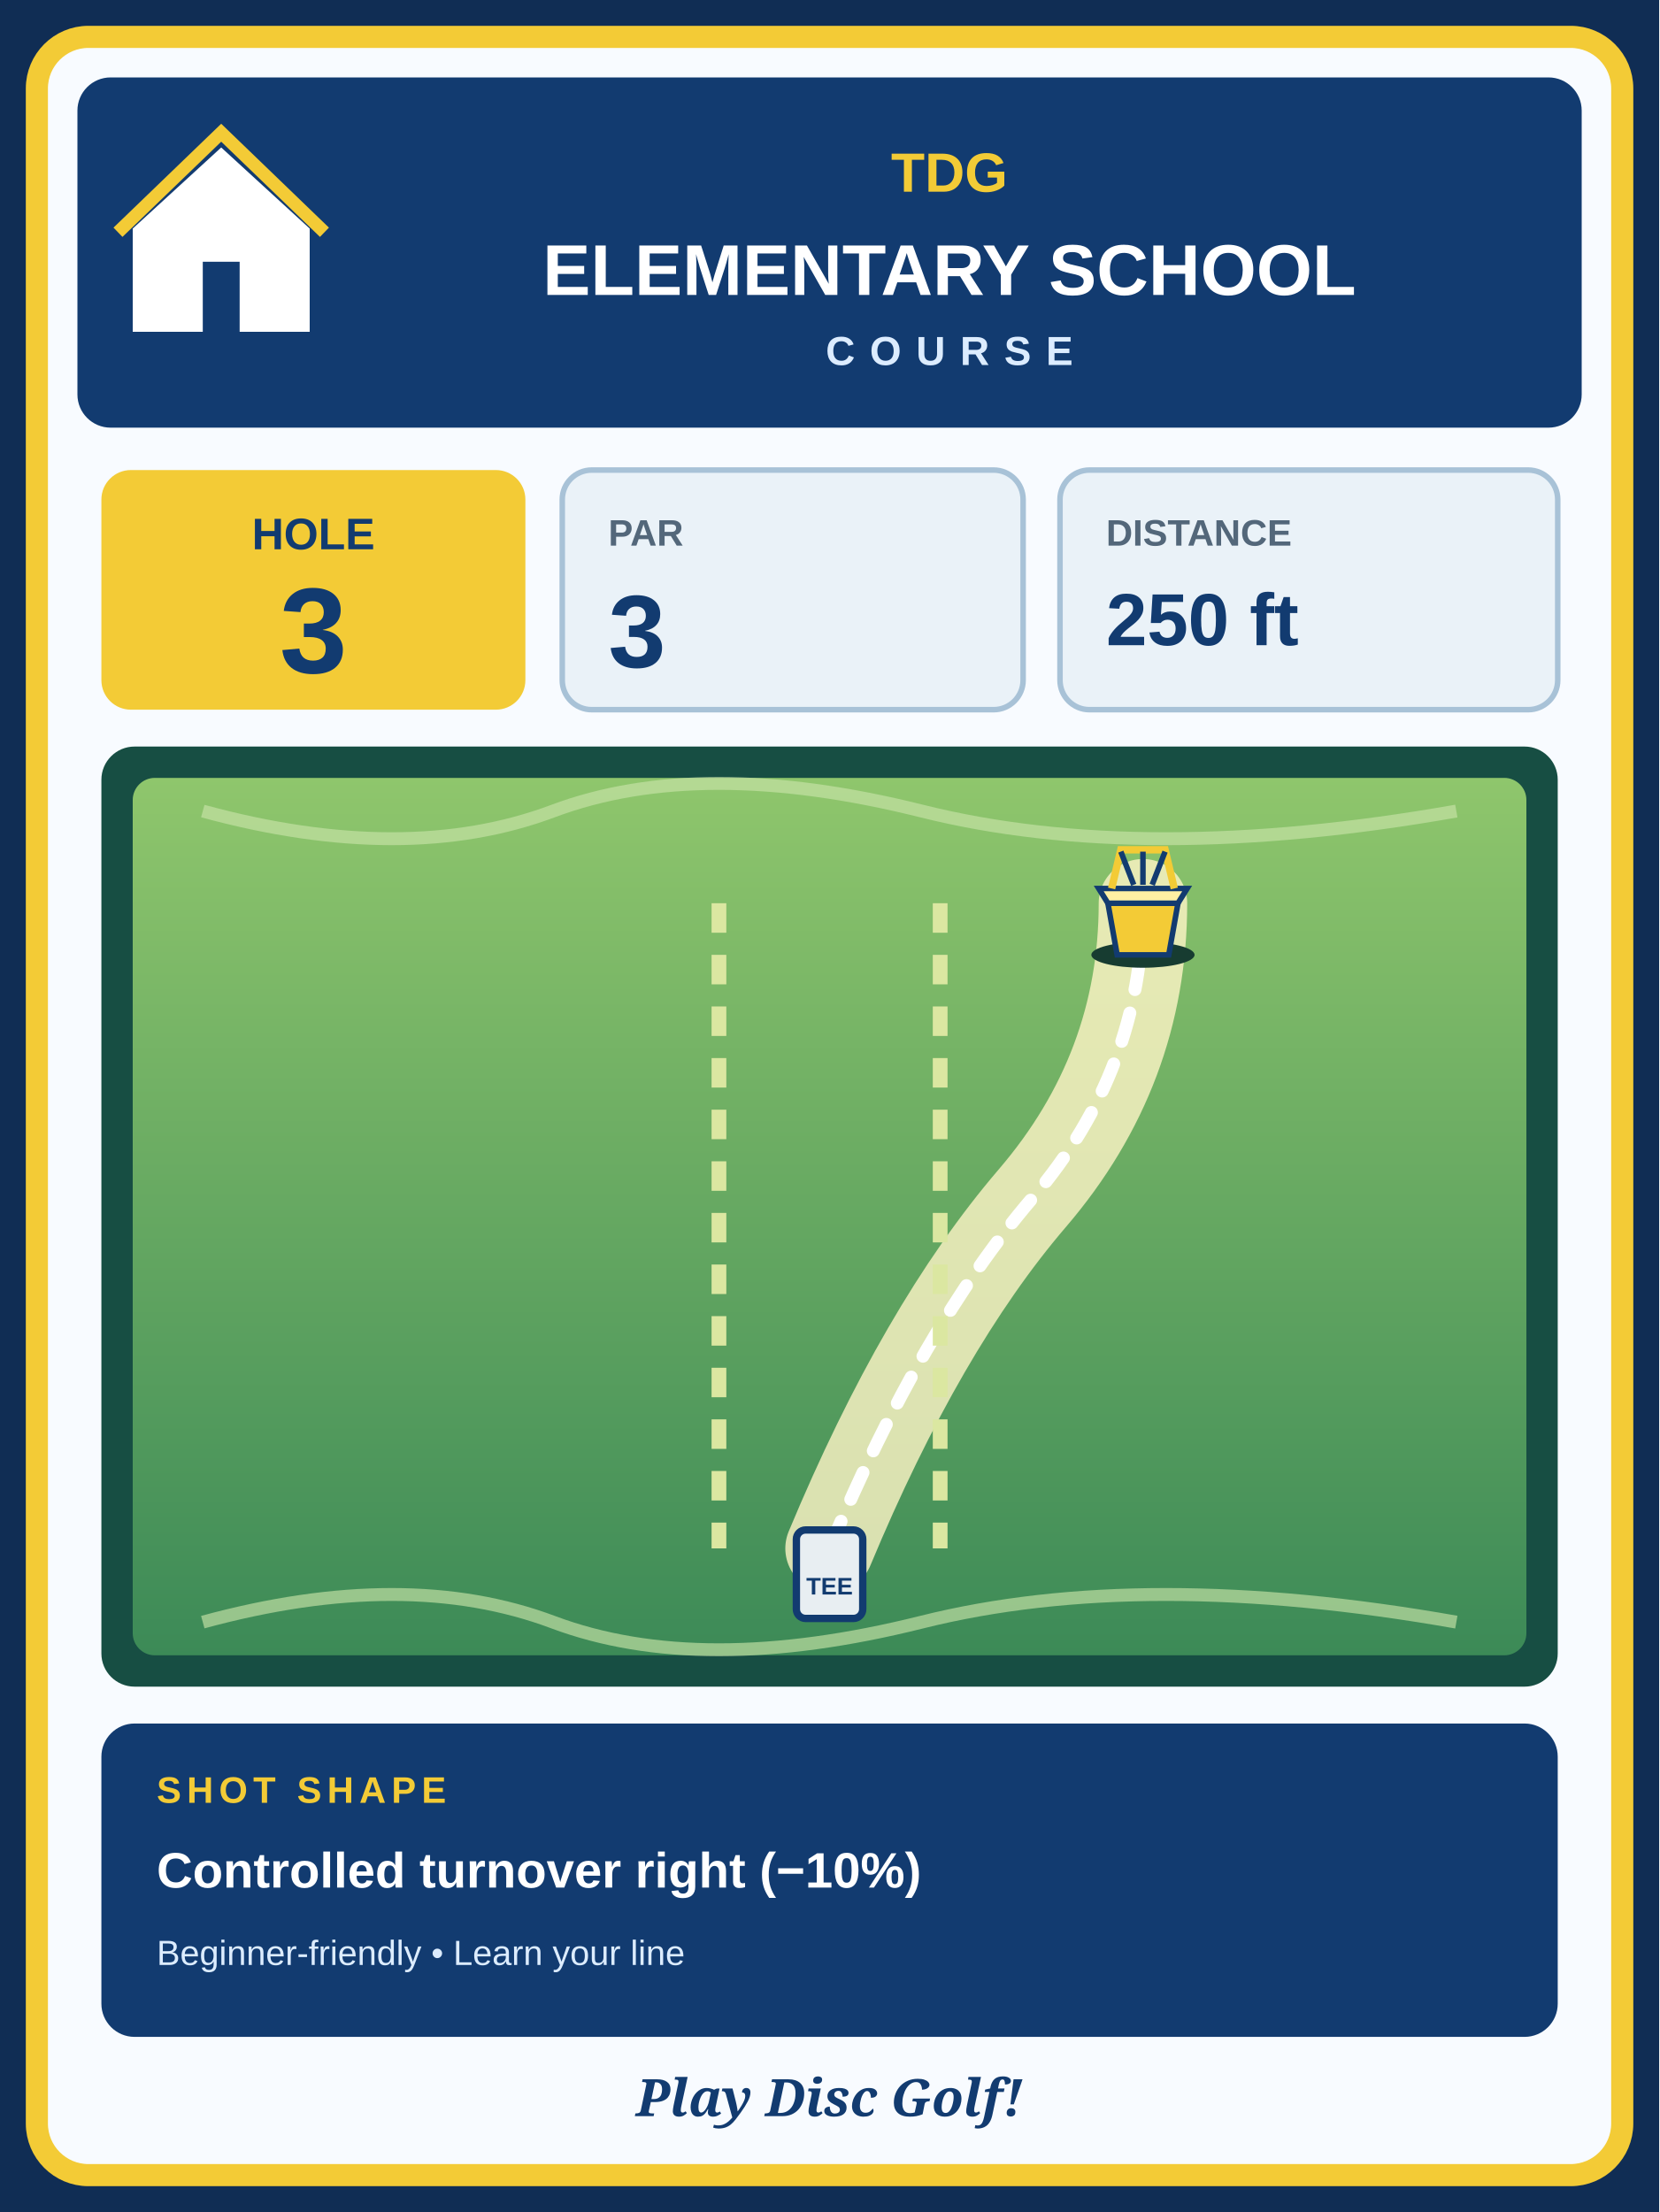
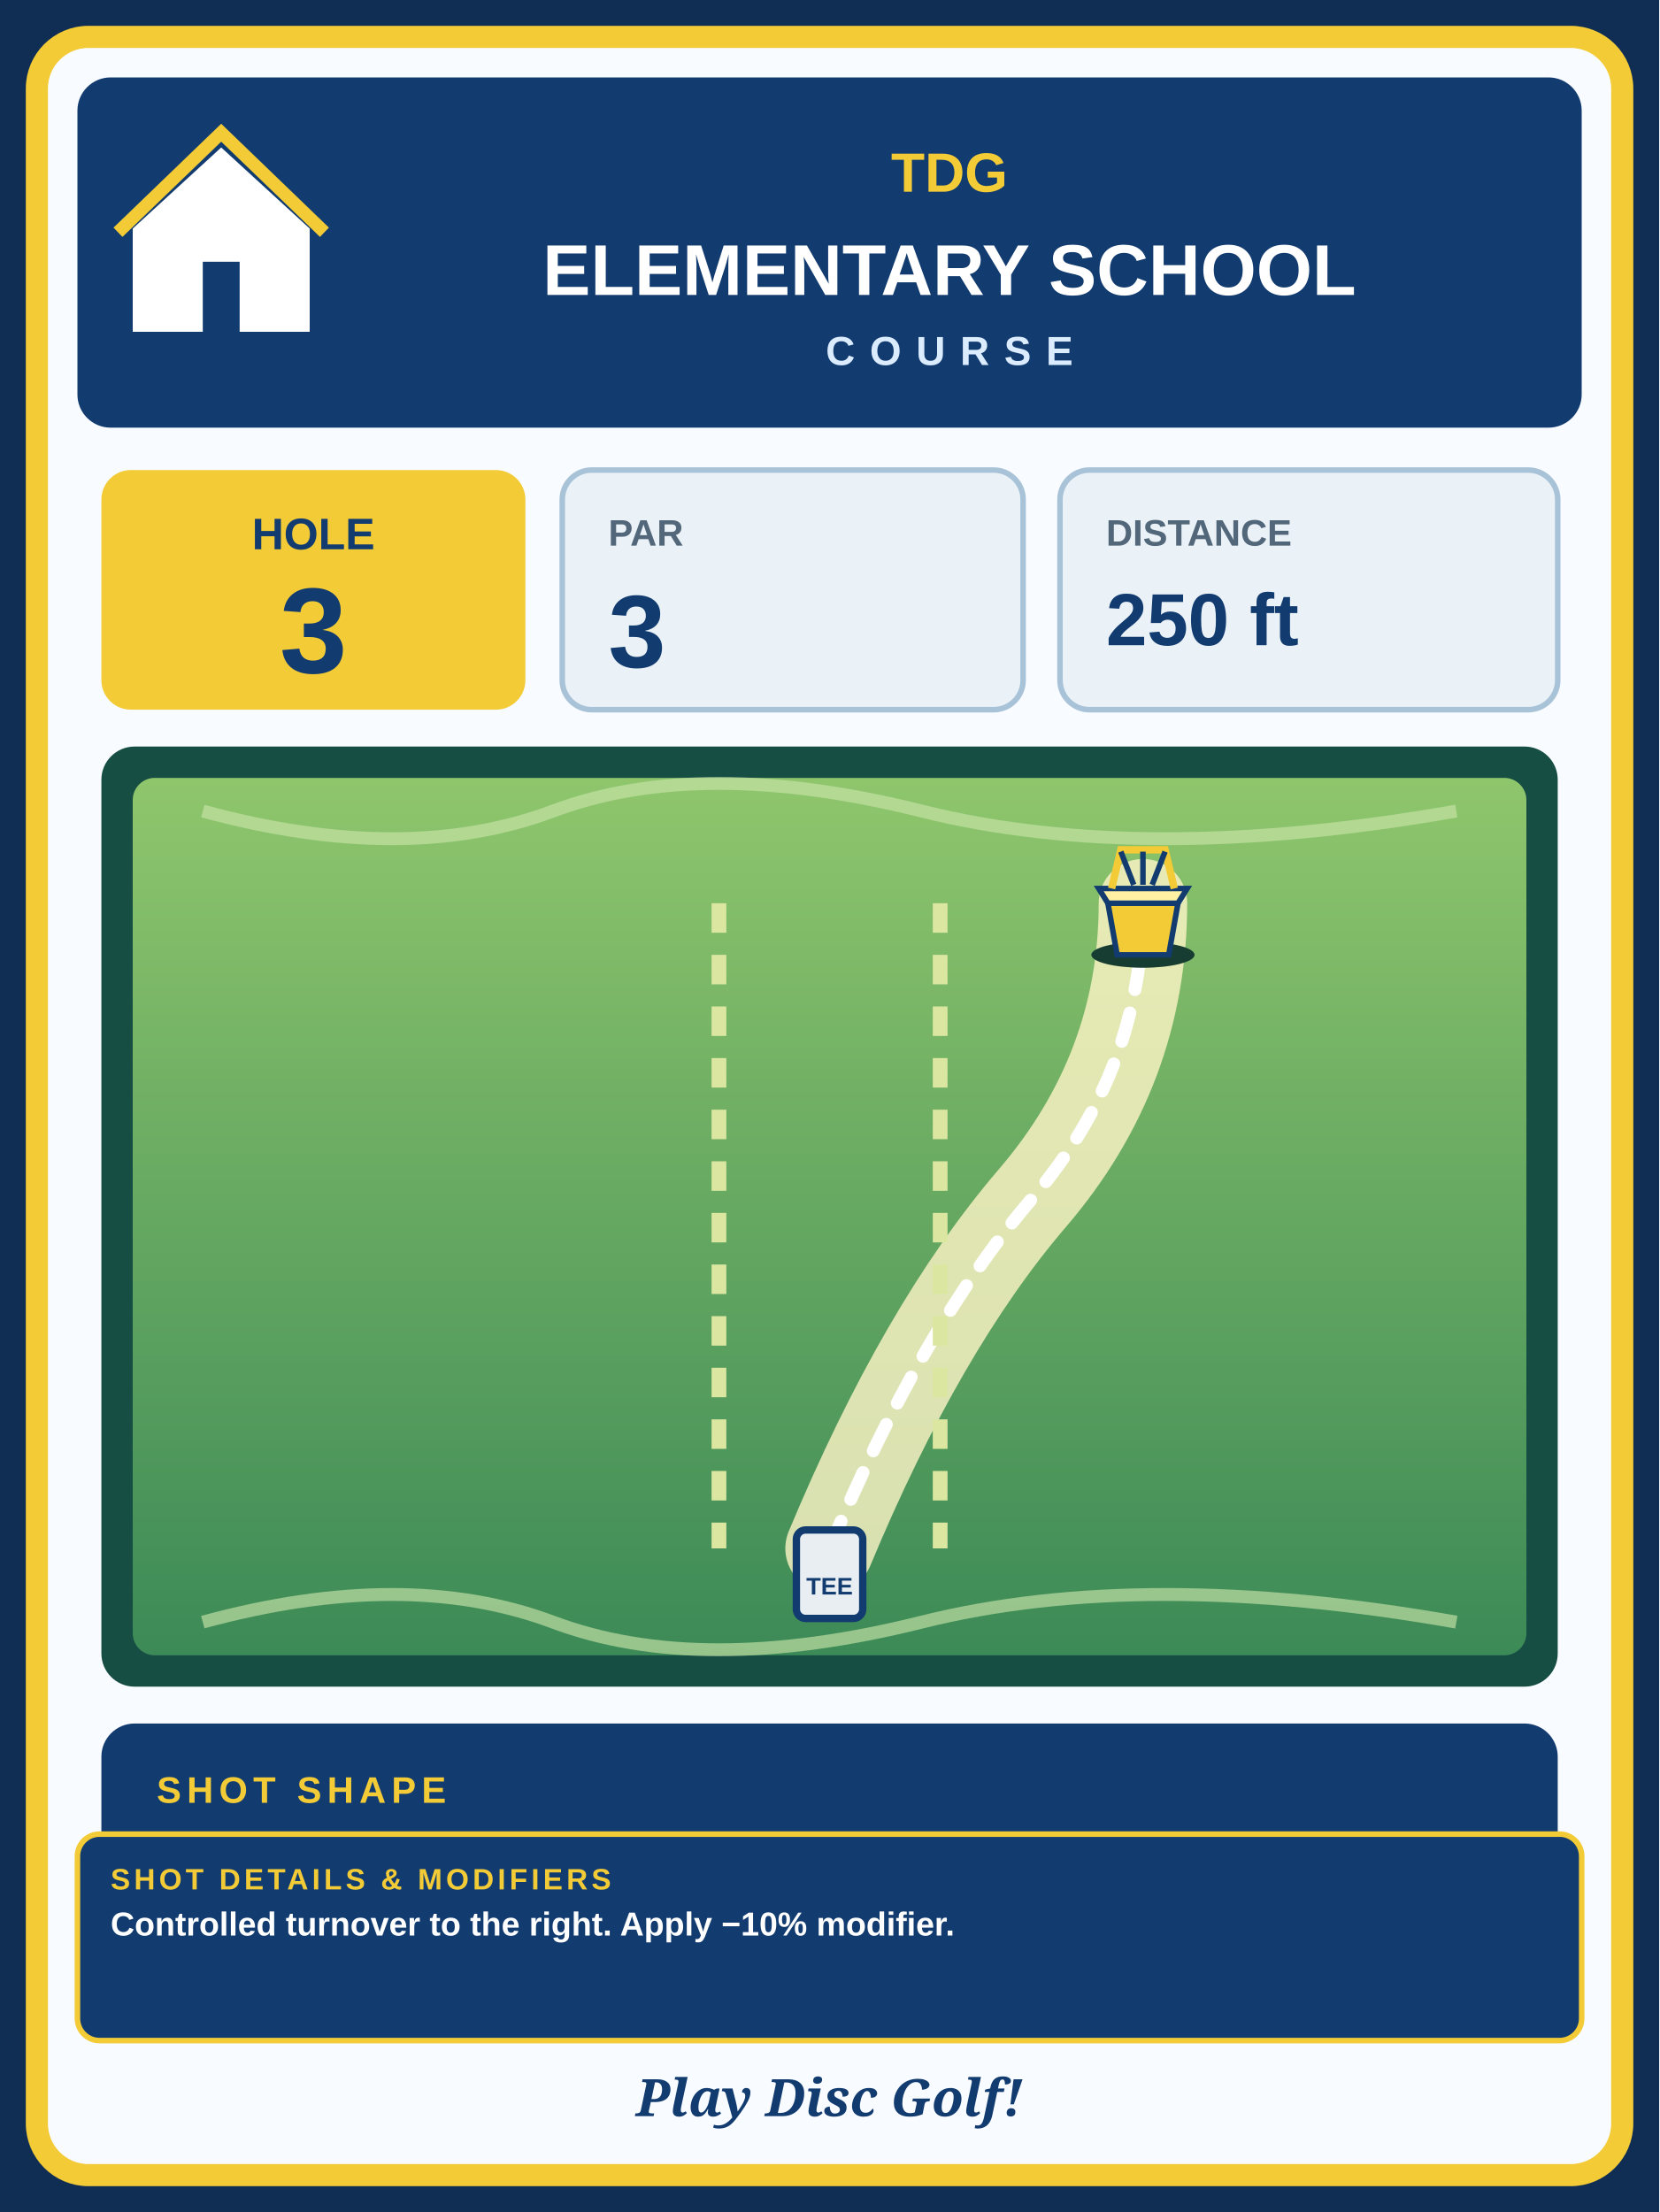
<svg xmlns="http://www.w3.org/2000/svg" viewBox="0 0 900 1200">
  <defs>
    <linearGradient id="sky" x2="0" y2="1">
      <stop stop-color="#eef7ff" />
      <stop offset="1" stop-color="#d5e9f5" />
    </linearGradient>
    <linearGradient id="field" x2="0" y2="1">
      <stop stop-color="#8fc66c" />
      <stop offset="1" stop-color="#3c8a57" />
    </linearGradient>
  </defs>
  <rect width="900" height="1200" fill="#102d54" />
  <rect x="20" y="20" width="860" height="1160" rx="28" fill="#f8fbff" stroke="#f3cb36" stroke-width="12" />
  <rect x="42" y="42" width="816" height="190" rx="18" fill="#123b70" />
  <g transform="translate(72 72)" fill="#fff">
    <path d="M0 52 L48 8 L96 52 V108 H0Z" />
    <rect x="38" y="70" width="20" height="38" fill="#123b70" />
    <path d="M-8 54 L48 0 L104 54" fill="none" stroke="#f3cb36" stroke-width="7" />
  </g>
  <text x="515" y="104" text-anchor="middle" font-family="Arial,sans-serif" font-size="30" font-weight="900" fill="#f3cb36">TDG</text>
  <text x="515" y="160" text-anchor="middle" font-family="Arial,sans-serif" font-size="39" font-weight="900" fill="#fff">ELEMENTARY SCHOOL</text>
  <text x="515" y="198" text-anchor="middle" font-family="Arial,sans-serif" font-size="22" font-weight="800" letter-spacing="8" fill="#dcecff">COURSE</text>
  <rect x="55" y="255" width="230" height="130" rx="16" fill="#f3cb36" />
  <text x="170" y="298" text-anchor="middle" font-family="Arial" font-size="24" font-weight="900" fill="#123b70">HOLE</text>
  <text x="170" y="365" text-anchor="middle" font-family="Arial" font-size="66" font-weight="900" fill="#123b70">3</text>
  <rect x="305" y="255" width="250" height="130" rx="16" fill="#eaf2f8" stroke="#a8c2d7" stroke-width="3" />
  <text x="330" y="296" font-family="Arial" font-size="20" font-weight="800" fill="#53677a">PAR</text>
  <text x="330" y="362" font-family="Arial" font-size="56" font-weight="900" fill="#123b70">3</text>
  <rect x="575" y="255" width="270" height="130" rx="16" fill="#eaf2f8" stroke="#a8c2d7" stroke-width="3" />
  <text x="600" y="296" font-family="Arial" font-size="20" font-weight="800" fill="#53677a">DISTANCE</text>
  <text x="600" y="350" font-family="Arial" font-size="40" font-weight="900" fill="#123b70">250 ft</text>
  <rect x="55" y="405" width="790" height="510" rx="18" fill="#174e43" />
  <rect x="72" y="422" width="756" height="476" rx="12" fill="url(#field)" />
  <path d="M110 440 Q220 470 300 440 T500 440 T790 440 M110 880 Q220 850 300 880 T500 880 T790 880" fill="none" stroke="#c7e3a8" stroke-width="7" opacity=".65" />
  <path d="M450 840 Q500 720 560 650 T620 490" transform="translate(0 0)" fill="none" stroke="#fff5c7" stroke-width="48" stroke-linecap="round" stroke-linejoin="round" opacity=".8" />
  <path d="M450 840 Q500 720 560 650 T620 490" fill="none" stroke="#fff" stroke-width="7" stroke-dasharray="16 13" stroke-linecap="round" stroke-linejoin="round" />
  <path d="M390 490 L390 840 M510 490 L510 840" stroke="#dbe7a1" stroke-width="8" stroke-dasharray="16 12" />
  <rect x="432" y="830" width="36" height="48" rx="5" fill="#e8eef2" stroke="#123b70" stroke-width="4" />
  <text x="450" y="865" text-anchor="middle" font-family="Arial" font-size="13" font-weight="900" fill="#123b70">TEE</text>
  <g transform="translate(620 490)">
    <ellipse cx="0" cy="28" rx="28" ry="7" fill="#173c31" />
    <path d="M-19 0 H19 L14 28 H-14Z" fill="#f3cb36" stroke="#123b70" stroke-width="3" />
    <path d="M-24 -8 H24 L19 0 H-19Z" fill="#fff0a3" stroke="#123b70" stroke-width="3" />
    <path d="M-17 -8 L-12 -29 H12 L17 -8" fill="none" stroke="#f3cb36" stroke-width="4" />
    <path d="M-12 -28 L-5 -10 M0 -28 V-10 M12 -28 L5 -10" stroke="#123b70" stroke-width="3" />
  </g>
  <rect x="55" y="935" width="790" height="170" rx="18" fill="#123b70" />
  <text x="85" y="978" font-family="Arial" font-size="20" font-weight="900" letter-spacing="3" fill="#f3cb36">SHOT SHAPE</text>
  <text x="85" y="1024" font-family="Arial" font-size="27" font-weight="900" fill="#fff">Controlled turnover right (−10%)</text>
  <text x="85" y="1066" font-family="Arial" font-size="19" fill="#dcecff">Beginner-friendly • Learn your line</text>
  <text x="450" y="1148" text-anchor="middle" font-family="Georgia,serif" font-size="28" font-weight="bold" font-style="italic" fill="#123b70">Play Disc Golf!</text>
+   <g id="complete-hole-details">
+     <rect x="42" y="995" width="816" height="112" rx="12" fill="#123b70" stroke="#f3cb36" stroke-width="3" />
+     <text x="60" y="1025" font-family="Arial,sans-serif" font-size="16" font-weight="900" letter-spacing="2" fill="#f3cb36">SHOT DETAILS &amp; MODIFIERS</text>
+     <text x="60" y="1050" font-family="Arial,sans-serif" font-size="18" font-weight="900" fill="#fff">Controlled turnover to the right. Apply −10% modifier.</text>
+   </g>
</svg>
